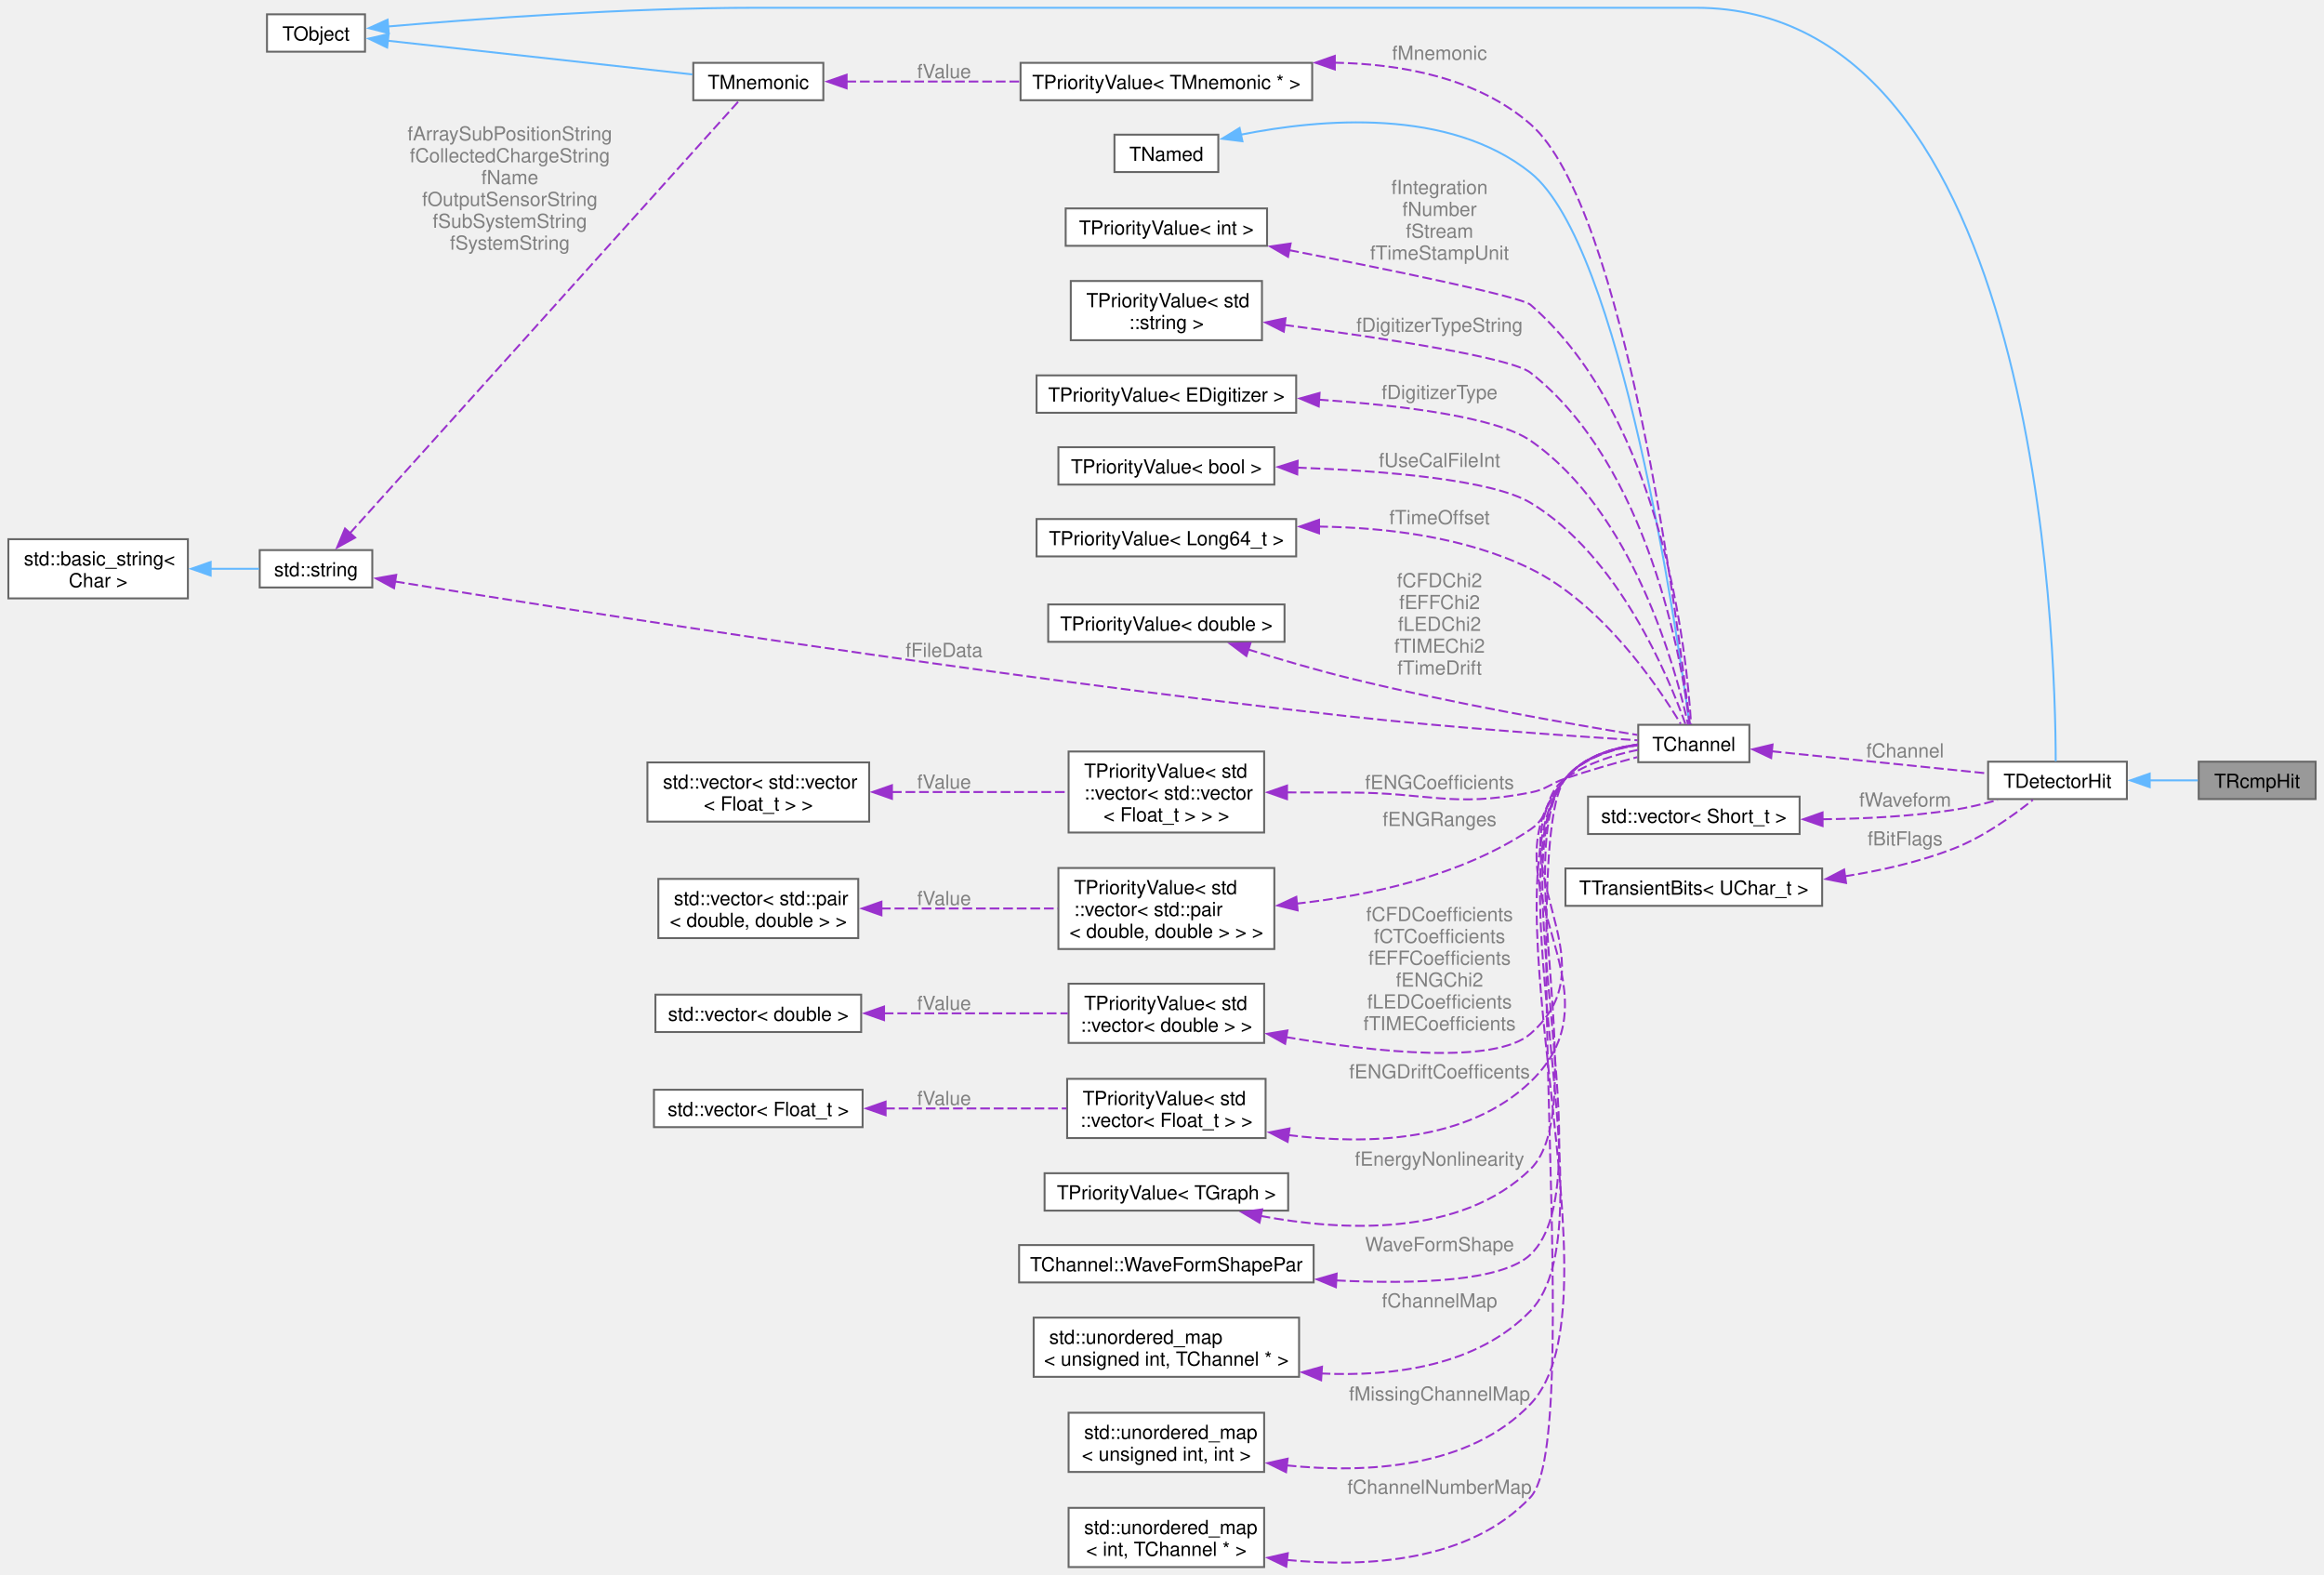
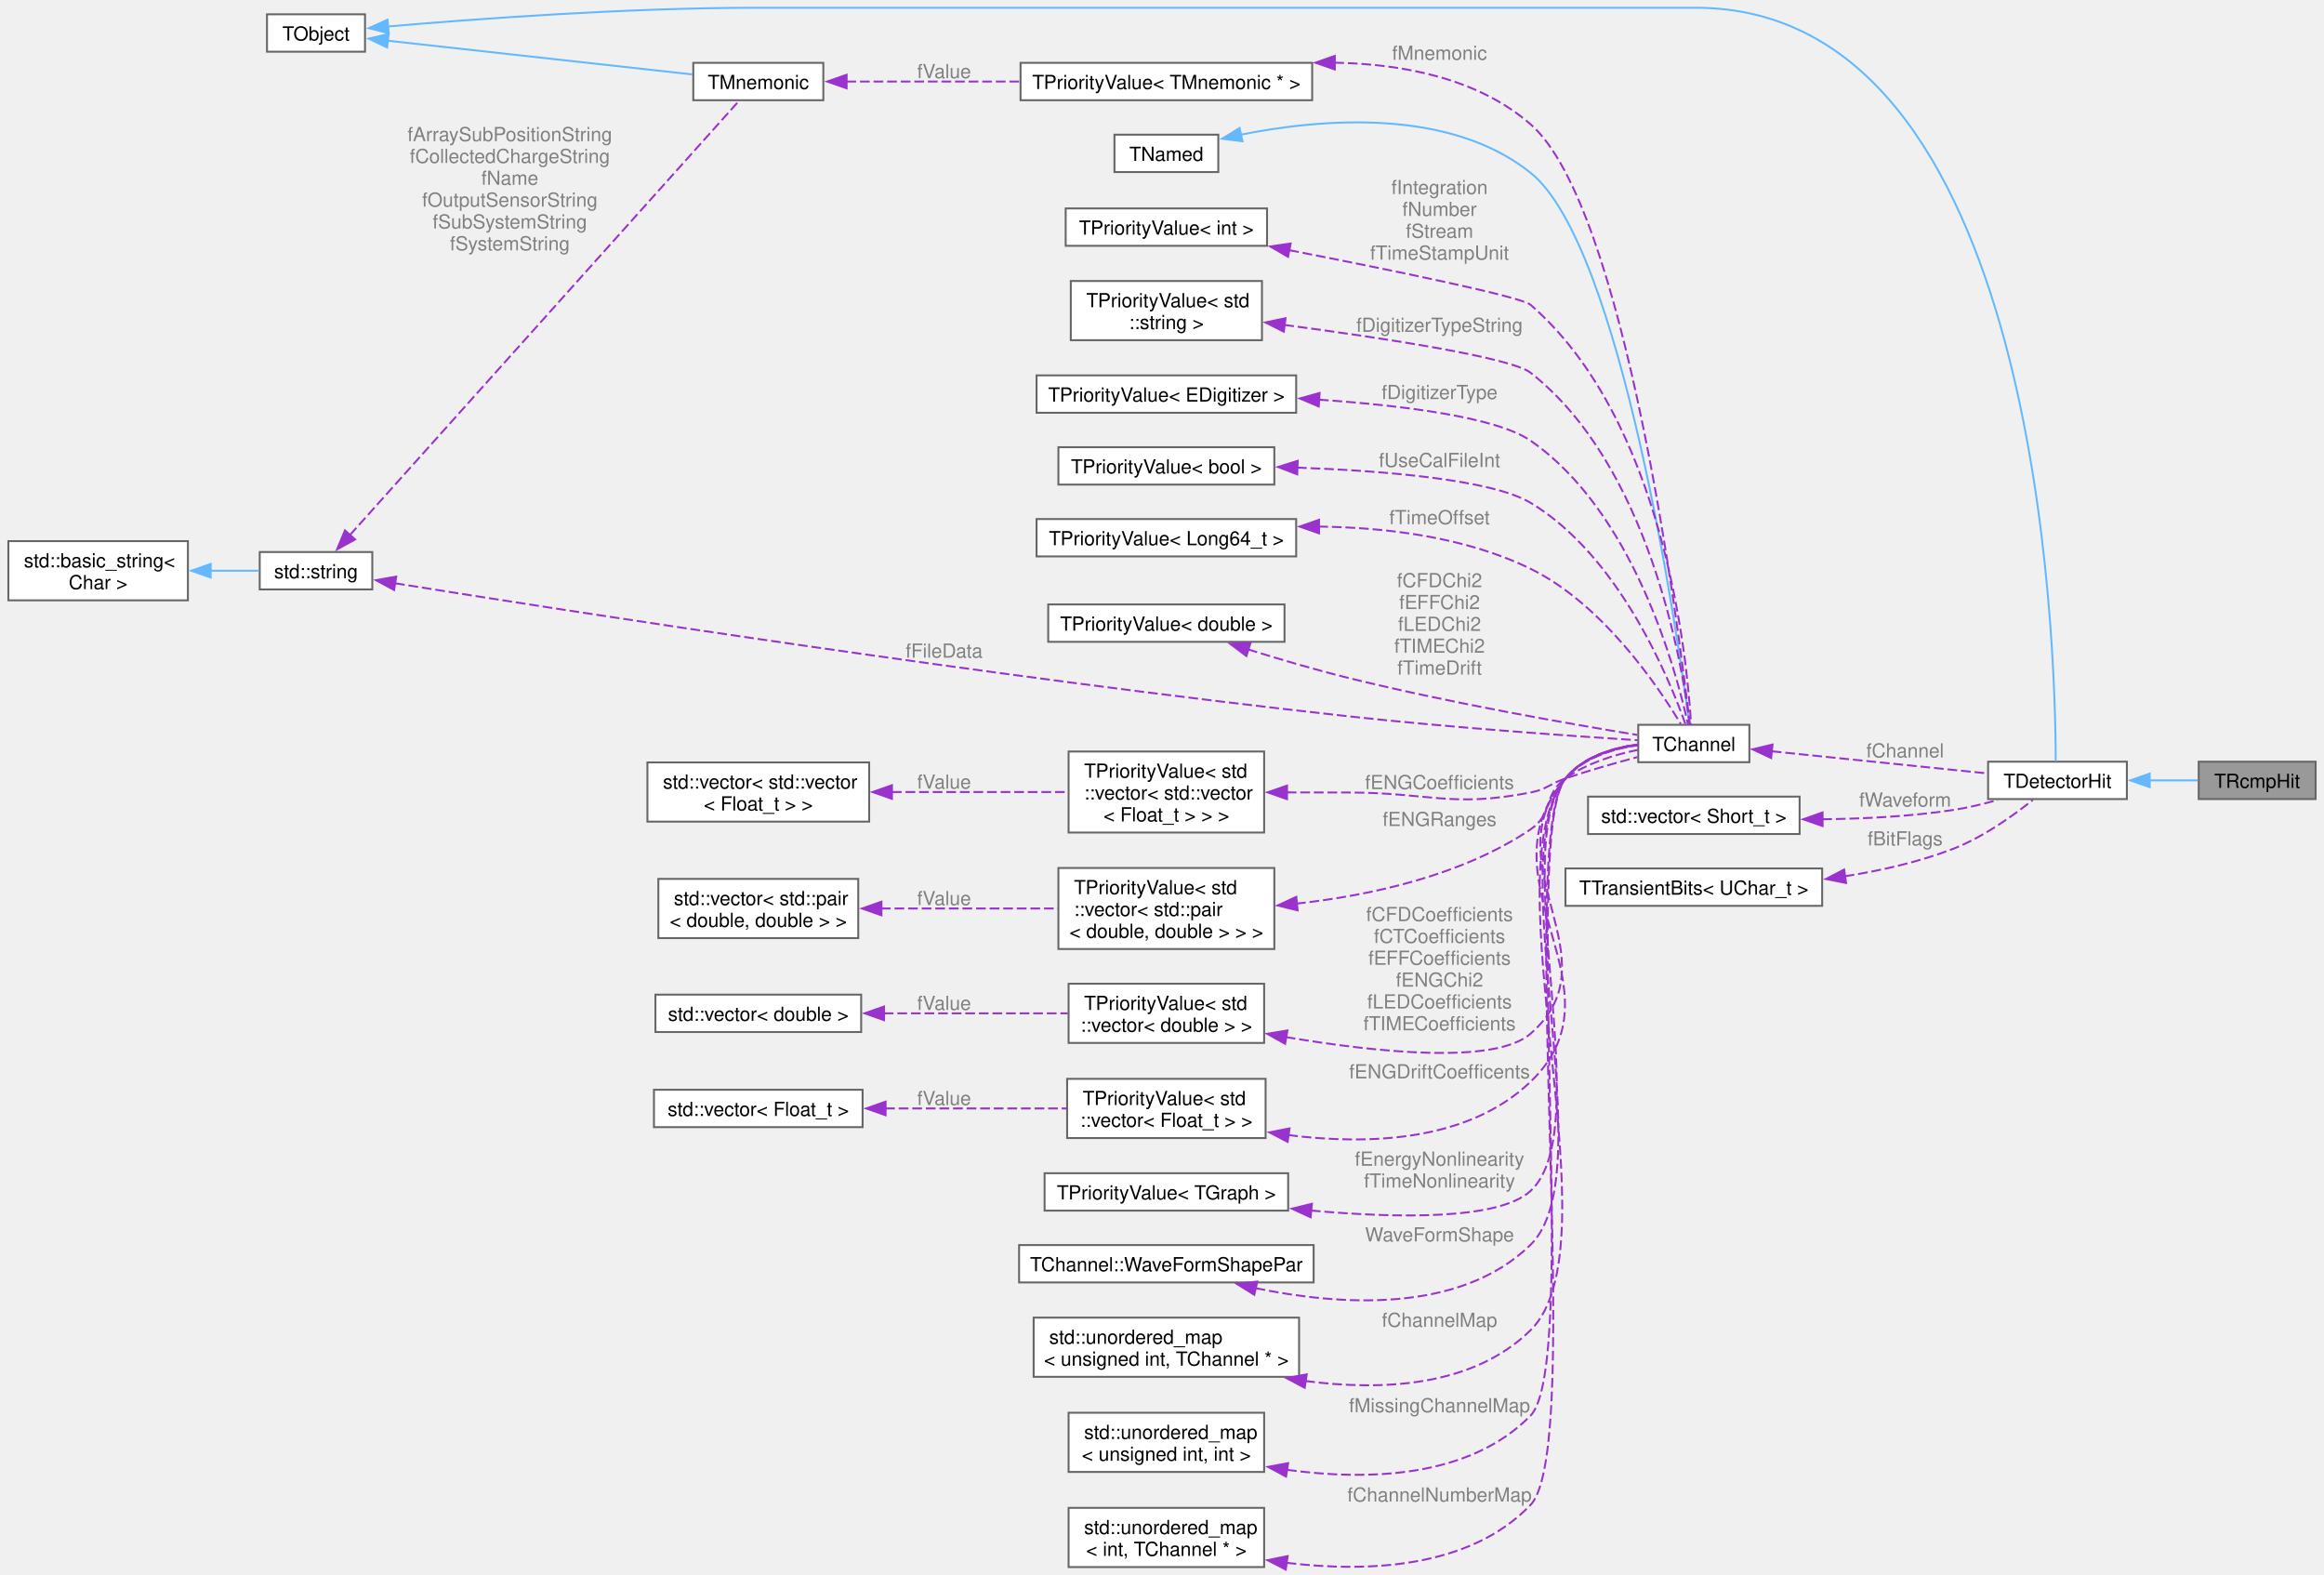
<svg xmlns="http://www.w3.org/2000/svg" xmlns:xlink="http://www.w3.org/1999/xlink" width="1197pt" height="811pt" viewBox="0.00 0.00 1196.75 811.25">
  <g id="graph0" class="graph" transform="scale(1 1) rotate(0) translate(4 807.25)">
    <g id="Node000001" class="node">
      <g id="a_Node000001">
        <a xlink:title=" ">
          <polygon fill="#999999" stroke="#666666" points="1188.75,-414.88 1128.5,-414.88 1128.5,-395.62 1188.75,-395.62 1188.75,-414.88" />
          <text text-anchor="middle" x="1158.62" y="-401.38" font-family="Helvetica,sans-Serif" font-size="10.00">TRcmpHit</text>
        </a>
      </g>
    </g>
    <g id="Node000002" class="node">
      <g id="a_Node000002">
        <a xlink:href="class_t_detector_hit.html" target="_top" xlink:title=" ">
          <polygon fill="white" stroke="#666666" points="1091.5,-414.88 1020,-414.88 1020,-395.62 1091.5,-395.62 1091.5,-414.88" />
          <text text-anchor="middle" x="1055.75" y="-401.38" font-family="Helvetica,sans-Serif" font-size="10.00">TDetectorHit</text>
        </a>
      </g>
    </g>
    <g id="edge1_Node000001_Node000002" class="edge">
      <g id="a_edge1_Node000001_Node000002">
        <a xlink:title=" ">
          <path fill="none" stroke="#63b8ff" d="M1103.12,-405.25C1111.6,-405.25 1120.23,-405.25 1128.05,-405.25" />
          <polygon fill="#63b8ff" stroke="#63b8ff" points="1103.26,-401.75 1093.26,-405.25 1103.26,-408.75 1103.26,-401.75" />
        </a>
      </g>
    </g>
    <g id="Node000003" class="node">
      <g id="a_Node000003">
        <a xlink:title=" ">
          <polygon fill="white" stroke="#666666" points="183.75,-799.88 133.25,-799.88 133.25,-780.62 183.75,-780.62 183.75,-799.88" />
          <text text-anchor="middle" x="158.5" y="-786.38" font-family="Helvetica,sans-Serif" font-size="10.00">TObject</text>
        </a>
      </g>
    </g>
    <g id="edge2_Node000002_Node000003" class="edge">
      <g id="a_edge2_Node000002_Node000003">
        <a xlink:title=" ">
          <path fill="none" stroke="#63b8ff" d="M195.58,-793.61C240.14,-797.46 318.27,-803.25 385.38,-803.25 385.38,-803.25 385.38,-803.25 869.38,-803.25 1046.22,-803.25 1054.78,-476.38 1054.83,-415.09" />
          <polygon fill="#63b8ff" stroke="#63b8ff" points="195.98,-790.13 185.71,-792.74 195.37,-797.1 195.98,-790.13" />
        </a>
      </g>
    </g>
    <g id="Node000014" class="node">
      <g id="a_Node000014">
        <a xlink:href="class_t_mnemonic.html" target="_top" xlink:title=" ">
          <polygon fill="white" stroke="#666666" points="419.88,-774.88 352.88,-774.88 352.88,-755.62 419.88,-755.62 419.88,-774.88" />
          <text text-anchor="middle" x="386.38" y="-761.38" font-family="Helvetica,sans-Serif" font-size="10.00">TMnemonic</text>
        </a>
      </g>
    </g>
    <g id="edge14_Node000014_Node000003" class="edge">
      <g id="a_edge14_Node000014_Node000003">
        <a xlink:title=" ">
          <path fill="none" stroke="#63b8ff" d="M195.48,-786.27C238.71,-781.48 310.6,-773.53 352.43,-768.9" />
          <polygon fill="#63b8ff" stroke="#63b8ff" points="195.16,-782.78 185.61,-787.36 195.93,-789.74 195.16,-782.78" />
        </a>
      </g>
    </g>
    <g id="Node000004" class="node">
      <g id="a_Node000004">
        <a xlink:title=" ">
          <polygon fill="white" stroke="#666666" points="922.88,-396.88 813.88,-396.88 813.88,-377.62 922.88,-377.62 922.88,-396.88" />
          <text text-anchor="middle" x="868.38" y="-383.38" font-family="Helvetica,sans-Serif" font-size="10.00">std::vector&lt; Short_t &gt;</text>
        </a>
      </g>
    </g>
    <g id="edge3_Node000002_Node000004" class="edge">
      <g id="a_edge3_Node000002_Node000004">
        <a xlink:title=" ">
          <path fill="none" stroke="#9a32cd" stroke-dasharray="5,2" d="M934.57,-385.23C956.14,-385.46 980.19,-386.68 1002,-390 1009.54,-391.15 1017.52,-393.07 1024.93,-395.16" />
          <polygon fill="#9a32cd" stroke="#9a32cd" points="934.73,-381.73 924.72,-385.2 934.71,-388.73 934.73,-381.73" />
        </a>
      </g>
      <text text-anchor="middle" x="977.25" y="-391.75" font-family="Helvetica,sans-Serif" font-size="10.00" fill="grey"> fWaveform</text>
    </g>
    <g id="Node000005" class="node">
      <g id="a_Node000005">
        <a xlink:href="class_t_channel.html" target="_top" xlink:title=" ">
          <polygon fill="white" stroke="#666666" points="897,-433.88 839.75,-433.88 839.75,-414.62 897,-414.62 897,-433.88" />
          <text text-anchor="middle" x="868.38" y="-420.38" font-family="Helvetica,sans-Serif" font-size="10.00">TChannel</text>
        </a>
      </g>
    </g>
    <g id="edge4_Node000002_Node000005" class="edge">
      <g id="a_edge4_Node000002_Node000005">
        <a xlink:title=" ">
          <path fill="none" stroke="#9a32cd" stroke-dasharray="5,2" d="M908.55,-420.23C941.38,-416.87 987.83,-412.11 1019.51,-408.86" />
          <polygon fill="#9a32cd" stroke="#9a32cd" points="908.22,-416.75 898.63,-421.25 908.94,-423.71 908.22,-416.75" />
        </a>
      </g>
      <text text-anchor="middle" x="977.25" y="-417.07" font-family="Helvetica,sans-Serif" font-size="10.00" fill="grey"> fChannel</text>
    </g>
    <g id="Node000006" class="node">
      <g id="a_Node000006">
        <a xlink:title=" ">
          <polygon fill="white" stroke="#666666" points="623.38,-737.88 569.88,-737.88 569.88,-718.62 623.38,-718.62 623.38,-737.88" />
          <text text-anchor="middle" x="596.62" y="-724.38" font-family="Helvetica,sans-Serif" font-size="10.00">TNamed</text>
        </a>
      </g>
    </g>
    <g id="edge5_Node000005_Node000006" class="edge">
      <g id="a_edge5_Node000005_Node000006">
        <a xlink:title=" ">
          <path fill="none" stroke="#63b8ff" d="M635,-737.88C676.2,-746.1 742.18,-751.88 784.25,-718.25 830.96,-680.91 859.88,-481.23 866.11,-434.18" />
          <polygon fill="#63b8ff" stroke="#63b8ff" points="635.82,-734.48 625.31,-735.79 634.35,-741.32 635.82,-734.48" />
        </a>
      </g>
    </g>
    <g id="Node000007" class="node">
      <g id="a_Node000007">
        <a xlink:href="class_t_priority_value.html" target="_top" xlink:title=" ">
          <polygon fill="white" stroke="#666666" points="648.5,-699.88 544.75,-699.88 544.75,-680.62 648.5,-680.62 648.5,-699.88" />
          <text text-anchor="middle" x="596.62" y="-686.38" font-family="Helvetica,sans-Serif" font-size="10.00">TPriorityValue&lt; int &gt;</text>
        </a>
      </g>
    </g>
    <g id="edge6_Node000005_Node000007" class="edge">
      <g id="a_edge6_Node000005_Node000007">
        <a xlink:title=" ">
          <path fill="none" stroke="#9a32cd" stroke-dasharray="5,2" d="M659.94,-678.38C712.31,-668.17 779.41,-654.45 784.25,-650.25 852.77,-590.79 864.85,-469.75 866.95,-434.25" />
          <polygon fill="#9a32cd" stroke="#9a32cd" points="659.32,-674.94 650.17,-680.28 660.65,-681.81 659.32,-674.94" />
        </a>
      </g>
      <text text-anchor="middle" x="737.38" y="-707.26" font-family="Helvetica,sans-Serif" font-size="10.00" fill="grey"> fIntegration</text>
      <text text-anchor="middle" x="737.38" y="-696.01" font-family="Helvetica,sans-Serif" font-size="10.00" fill="grey">fNumber</text>
      <text text-anchor="middle" x="737.38" y="-684.76" font-family="Helvetica,sans-Serif" font-size="10.00" fill="grey">fStream</text>
      <text text-anchor="middle" x="737.38" y="-673.51" font-family="Helvetica,sans-Serif" font-size="10.00" fill="grey">fTimeStampUnit</text>
    </g>
    <g id="Node000008" class="node">
      <g id="a_Node000008">
        <a xlink:title=" ">
          <polygon fill="white" stroke="#666666" points="645.88,-662.5 547.38,-662.5 547.38,-632 645.88,-632 645.88,-662.5" />
          <text text-anchor="start" x="555.38" y="-649" font-family="Helvetica,sans-Serif" font-size="10.00">TPriorityValue&lt; std</text>
          <text text-anchor="middle" x="596.62" y="-637.75" font-family="Helvetica,sans-Serif" font-size="10.00">::string &gt;</text>
        </a>
      </g>
    </g>
    <g id="edge7_Node000005_Node000008" class="edge">
      <g id="a_edge7_Node000005_Node000008">
        <a xlink:title=" ">
          <path fill="none" stroke="#9a32cd" stroke-dasharray="5,2" d="M657.37,-639.88C708.1,-633.16 774.24,-623.1 784.25,-615.25 845.15,-567.49 862.32,-466.11 866.31,-434.13" />
          <polygon fill="#9a32cd" stroke="#9a32cd" points="657.12,-636.38 647.66,-641.15 658.03,-643.33 657.12,-636.38" />
        </a>
      </g>
      <text text-anchor="middle" x="737.38" y="-636.31" font-family="Helvetica,sans-Serif" font-size="10.00" fill="grey"> fDigitizerTypeString</text>
    </g>
    <g id="Node000009" class="node">
      <g id="a_Node000009">
        <a xlink:href="class_t_priority_value.html" target="_top" xlink:title=" ">
          <polygon fill="white" stroke="#666666" points="663.5,-613.88 529.75,-613.88 529.75,-594.62 663.5,-594.62 663.5,-613.88" />
          <text text-anchor="middle" x="596.62" y="-600.38" font-family="Helvetica,sans-Serif" font-size="10.00">TPriorityValue&lt; EDigitizer &gt;</text>
        </a>
      </g>
    </g>
    <g id="edge8_Node000005_Node000009" class="edge">
      <g id="a_edge8_Node000005_Node000009">
        <a xlink:title=" ">
          <path fill="none" stroke="#9a32cd" stroke-dasharray="5,2" d="M675.25,-601.36C718.33,-598.39 766.67,-592.39 784.25,-580.25 837.27,-543.62 859.24,-462.11 865.42,-434" />
          <polygon fill="#9a32cd" stroke="#9a32cd" points="675.13,-597.86 665.37,-601.99 675.57,-604.84 675.13,-597.86" />
        </a>
      </g>
      <text text-anchor="middle" x="737.38" y="-601.69" font-family="Helvetica,sans-Serif" font-size="10.00" fill="grey"> fDigitizerType</text>
    </g>
    <g id="Node000010" class="node">
      <g id="a_Node000010">
        <a xlink:href="class_t_priority_value.html" target="_top" xlink:title=" ">
          <polygon fill="white" stroke="#666666" points="652.25,-576.88 541,-576.88 541,-557.62 652.25,-557.62 652.25,-576.88" />
          <text text-anchor="middle" x="596.62" y="-563.38" font-family="Helvetica,sans-Serif" font-size="10.00">TPriorityValue&lt; bool &gt;</text>
        </a>
      </g>
    </g>
    <g id="edge9_Node000005_Node000010" class="edge">
      <g id="a_edge9_Node000005_Node000010">
        <a xlink:title=" ">
          <path fill="none" stroke="#9a32cd" stroke-dasharray="5,2" d="M663.93,-566.38C709.2,-564.7 764.43,-560.15 784.25,-548.25 829.58,-521.03 855.45,-458.45 864.09,-434.15" />
          <polygon fill="#9a32cd" stroke="#9a32cd" points="664.05,-562.88 654.17,-566.7 664.28,-569.87 664.05,-562.88" />
        </a>
      </g>
      <text text-anchor="middle" x="737.38" y="-566.68" font-family="Helvetica,sans-Serif" font-size="10.00" fill="grey"> fUseCalFileInt</text>
    </g>
    <g id="Node000011" class="node">
      <g id="a_Node000011">
        <a xlink:href="class_t_priority_value.html" target="_top" xlink:title=" ">
          <polygon fill="white" stroke="#666666" points="663.5,-539.88 529.75,-539.88 529.75,-520.62 663.5,-520.62 663.5,-539.88" />
          <text text-anchor="middle" x="596.62" y="-526.38" font-family="Helvetica,sans-Serif" font-size="10.00">TPriorityValue&lt; Long64_t &gt;</text>
        </a>
      </g>
    </g>
    <g id="edge10_Node000005_Node000011" class="edge">
      <g id="a_edge10_Node000005_Node000011">
        <a xlink:title=" ">
          <path fill="none" stroke="#9a32cd" stroke-dasharray="5,2" d="M674.91,-536C709.88,-535.56 750.78,-530.64 784.25,-514.25 821.31,-496.1 849.94,-453.78 861.63,-434.34" />
          <polygon fill="#9a32cd" stroke="#9a32cd" points="675.29,-532.5 665.29,-535.99 675.29,-539.5 675.29,-532.5" />
        </a>
      </g>
      <text text-anchor="middle" x="737.38" y="-537.22" font-family="Helvetica,sans-Serif" font-size="10.00" fill="grey"> fTimeOffset</text>
    </g>
    <g id="Node000012" class="node">
      <g id="a_Node000012">
        <a xlink:href="class_t_priority_value.html" target="_top" xlink:title=" ">
          <polygon fill="white" stroke="#666666" points="657.5,-495.88 535.75,-495.88 535.75,-476.62 657.5,-476.62 657.5,-495.88" />
          <text text-anchor="middle" x="596.62" y="-482.38" font-family="Helvetica,sans-Serif" font-size="10.00">TPriorityValue&lt; double &gt;</text>
        </a>
      </g>
    </g>
    <g id="edge11_Node000005_Node000012" class="edge">
      <g id="a_edge11_Node000005_Node000012">
        <a xlink:title=" ">
          <path fill="none" stroke="#9a32cd" stroke-dasharray="5,2" d="M638.6,-472.76C654.67,-467.73 673.35,-462.23 690.5,-458 742.55,-445.16 804.24,-434.37 839.3,-428.66" />
          <polygon fill="#9a32cd" stroke="#9a32cd" points="637.85,-469.32 629.38,-475.68 639.97,-475.99 637.85,-469.32" />
        </a>
      </g>
      <text text-anchor="middle" x="737.38" y="-504.75" font-family="Helvetica,sans-Serif" font-size="10.00" fill="grey"> fCFDChi2</text>
      <text text-anchor="middle" x="737.38" y="-493.5" font-family="Helvetica,sans-Serif" font-size="10.00" fill="grey">fEFFChi2</text>
      <text text-anchor="middle" x="737.38" y="-482.25" font-family="Helvetica,sans-Serif" font-size="10.00" fill="grey">fLEDChi2</text>
      <text text-anchor="middle" x="737.38" y="-471" font-family="Helvetica,sans-Serif" font-size="10.00" fill="grey">fTIMEChi2</text>
      <text text-anchor="middle" x="737.38" y="-459.75" font-family="Helvetica,sans-Serif" font-size="10.00" fill="grey">fTimeDrift</text>
    </g>
    <g id="Node000013" class="node">
      <g id="a_Node000013">
        <a xlink:href="class_t_priority_value.html" target="_top" xlink:title=" ">
          <polygon fill="white" stroke="#666666" points="671.75,-774.88 521.5,-774.88 521.5,-755.62 671.75,-755.62 671.75,-774.88" />
          <text text-anchor="middle" x="596.62" y="-761.38" font-family="Helvetica,sans-Serif" font-size="10.00">TPriorityValue&lt; TMnemonic * &gt;</text>
        </a>
      </g>
    </g>
    <g id="edge12_Node000005_Node000013" class="edge">
      <g id="a_edge12_Node000005_Node000013">
        <a xlink:title=" ">
          <path fill="none" stroke="#9a32cd" stroke-dasharray="5,2" d="M683.15,-774.96C718.24,-774.33 756.95,-767.03 784.25,-743.25 833.12,-700.68 860.58,-483.72 866.26,-434.29" />
          <polygon fill="#9a32cd" stroke="#9a32cd" points="683.42,-771.46 673.41,-774.95 683.41,-778.46 683.42,-771.46" />
        </a>
      </g>
      <text text-anchor="middle" x="737.38" y="-776.44" font-family="Helvetica,sans-Serif" font-size="10.00" fill="grey"> fMnemonic</text>
    </g>
    <g id="edge13_Node000013_Node000014" class="edge">
      <g id="a_edge13_Node000013_Node000014">
        <a xlink:title=" ">
          <path fill="none" stroke="#9a32cd" stroke-dasharray="5,2" d="M431.77,-765.25C457.81,-765.25 491.38,-765.25 521.35,-765.25" />
          <polygon fill="#9a32cd" stroke="#9a32cd" points="431.89,-761.75 421.89,-765.25 431.89,-768.75 431.89,-761.75" />
        </a>
      </g>
      <text text-anchor="middle" x="482.12" y="-767" font-family="Helvetica,sans-Serif" font-size="10.00" fill="grey"> fValue</text>
    </g>
    <g id="Node000015" class="node">
      <g id="a_Node000015">
        <a xlink:title=" ">
-           <polygon fill="white" stroke="#666666" points="187.5,-523.88 129.5,-523.88 129.5,-504.62 187.5,-504.62 187.5,-523.88" />
-           <text text-anchor="middle" x="158.5" y="-510.38" font-family="Helvetica,sans-Serif" font-size="10.00">std::string</text>
+           <polygon fill="white" stroke="#666666" points="187.5,-522.88 129.5,-522.88 129.5,-503.62 187.5,-503.62 187.5,-522.88" />
+           <text text-anchor="middle" x="158.5" y="-509.38" font-family="Helvetica,sans-Serif" font-size="10.00">std::string</text>
        </a>
      </g>
    </g>
    <g id="edge30_Node000005_Node000015" class="edge">
      <g id="a_edge30_Node000005_Node000015">
        <a xlink:title=" ">
-           <path fill="none" stroke="#9a32cd" stroke-dasharray="5,2" d="M199.23,-507.69C287.4,-493.31 506.22,-458.71 690.5,-438.25 743.01,-432.42 804.54,-428.12 839.45,-425.91" />
-           <polygon fill="#9a32cd" stroke="#9a32cd" points="198.71,-504.23 189.41,-509.29 199.84,-511.13 198.71,-504.23" />
-         </a>
-       </g>
-       <text text-anchor="middle" x="482.12" y="-468.8" font-family="Helvetica,sans-Serif" font-size="10.00" fill="grey"> fFileData</text>
+           <path fill="none" stroke="#9a32cd" stroke-dasharray="5,2" d="M199.23,-506.79C287.41,-492.63 506.25,-458.53 690.5,-438.25 743.01,-432.47 804.55,-428.15 839.45,-425.93" />
+           <polygon fill="#9a32cd" stroke="#9a32cd" points="198.73,-503.32 189.41,-508.37 199.84,-510.23 198.73,-503.32" />
+         </a>
+       </g>
+       <text text-anchor="middle" x="482.12" y="-468.47" font-family="Helvetica,sans-Serif" font-size="10.00" fill="grey"> fFileData</text>
    </g>
    <g id="edge15_Node000014_Node000015" class="edge">
      <g id="a_edge15_Node000014_Node000015">
        <a xlink:title=" ">
-           <path fill="none" stroke="#9a32cd" stroke-dasharray="5,2" d="M175.95,-532.53C220.46,-581.99 342.15,-717.22 376.34,-755.21" />
-           <polygon fill="#9a32cd" stroke="#9a32cd" points="178.66,-530.31 169.37,-525.21 173.45,-534.99 178.66,-530.31" />
-         </a>
-       </g>
-       <text text-anchor="middle" x="258.38" y="-734.9" font-family="Helvetica,sans-Serif" font-size="10.00" fill="grey"> fArraySubPositionString</text>
-       <text text-anchor="middle" x="258.38" y="-723.65" font-family="Helvetica,sans-Serif" font-size="10.00" fill="grey">fCollectedChargeString</text>
-       <text text-anchor="middle" x="258.38" y="-712.4" font-family="Helvetica,sans-Serif" font-size="10.00" fill="grey">fName</text>
-       <text text-anchor="middle" x="258.38" y="-701.15" font-family="Helvetica,sans-Serif" font-size="10.00" fill="grey">fOutputSensorString</text>
-       <text text-anchor="middle" x="258.38" y="-689.9" font-family="Helvetica,sans-Serif" font-size="10.00" fill="grey">fSubSystemString</text>
-       <text text-anchor="middle" x="258.38" y="-678.65" font-family="Helvetica,sans-Serif" font-size="10.00" fill="grey">fSystemString</text>
+           <path fill="none" stroke="#9a32cd" stroke-dasharray="5,2" d="M175.95,-531.61C220.46,-581.26 342.15,-717.03 376.34,-755.17" />
+           <polygon fill="#9a32cd" stroke="#9a32cd" points="178.65,-529.37 169.36,-524.26 173.43,-534.04 178.65,-529.37" />
+         </a>
+       </g>
+       <text text-anchor="middle" x="258.38" y="-734.55" font-family="Helvetica,sans-Serif" font-size="10.00" fill="grey"> fArraySubPositionString</text>
+       <text text-anchor="middle" x="258.38" y="-723.3" font-family="Helvetica,sans-Serif" font-size="10.00" fill="grey">fCollectedChargeString</text>
+       <text text-anchor="middle" x="258.38" y="-712.05" font-family="Helvetica,sans-Serif" font-size="10.00" fill="grey">fName</text>
+       <text text-anchor="middle" x="258.38" y="-700.8" font-family="Helvetica,sans-Serif" font-size="10.00" fill="grey">fOutputSensorString</text>
+       <text text-anchor="middle" x="258.38" y="-689.55" font-family="Helvetica,sans-Serif" font-size="10.00" fill="grey">fSubSystemString</text>
+       <text text-anchor="middle" x="258.38" y="-678.3" font-family="Helvetica,sans-Serif" font-size="10.00" fill="grey">fSystemString</text>
    </g>
    <g id="Node000016" class="node">
      <g id="a_Node000016">
        <a xlink:title=" ">
-           <polygon fill="white" stroke="#666666" points="92.5,-529.5 0,-529.5 0,-499 92.5,-499 92.5,-529.5" />
-           <text text-anchor="start" x="8" y="-516" font-family="Helvetica,sans-Serif" font-size="10.00">std::basic_string&lt;</text>
-           <text text-anchor="middle" x="46.25" y="-504.75" font-family="Helvetica,sans-Serif" font-size="10.00"> Char &gt;</text>
+           <polygon fill="white" stroke="#666666" points="92.5,-528.5 0,-528.5 0,-498 92.5,-498 92.5,-528.5" />
+           <text text-anchor="start" x="8" y="-515" font-family="Helvetica,sans-Serif" font-size="10.00">std::basic_string&lt;</text>
+           <text text-anchor="middle" x="46.25" y="-503.75" font-family="Helvetica,sans-Serif" font-size="10.00"> Char &gt;</text>
        </a>
      </g>
    </g>
    <g id="edge16_Node000015_Node000016" class="edge">
      <g id="a_edge16_Node000015_Node000016">
        <a xlink:title=" ">
-           <path fill="none" stroke="#63b8ff" d="M104.12,-514.25C112.81,-514.25 121.45,-514.25 129.16,-514.25" />
-           <polygon fill="#63b8ff" stroke="#63b8ff" points="104.24,-510.75 94.24,-514.25 104.24,-517.75 104.24,-510.75" />
+           <path fill="none" stroke="#63b8ff" d="M104.12,-513.25C112.81,-513.25 121.45,-513.25 129.16,-513.25" />
+           <polygon fill="#63b8ff" stroke="#63b8ff" points="104.24,-509.75 94.24,-513.25 104.24,-516.75 104.24,-509.75" />
        </a>
      </g>
    </g>
    <g id="Node000017" class="node">
      <g id="a_Node000017">
        <a xlink:title=" ">
          <polygon fill="white" stroke="#666666" points="647,-420.12 546.25,-420.12 546.25,-378.38 647,-378.38 647,-420.12" />
          <text text-anchor="start" x="554.25" y="-406.62" font-family="Helvetica,sans-Serif" font-size="10.00">TPriorityValue&lt; std</text>
          <text text-anchor="start" x="554.25" y="-395.38" font-family="Helvetica,sans-Serif" font-size="10.00">::vector&lt; std::vector</text>
          <text text-anchor="middle" x="596.62" y="-384.12" font-family="Helvetica,sans-Serif" font-size="10.00">&lt; Float_t &gt; &gt; &gt;</text>
        </a>
      </g>
    </g>
    <g id="edge17_Node000005_Node000017" class="edge">
      <g id="a_edge17_Node000005_Node000017">
        <a xlink:title=" ">
          <path fill="none" stroke="#9a32cd" stroke-dasharray="5,2" d="M658.63,-399.06C669.25,-399.04 680.2,-399.01 690.5,-399 732.17,-398.94 743.34,-391.07 784.25,-399 792.72,-400.64 794.08,-403.49 802.25,-406.25 814.25,-410.31 827.72,-414.15 839.28,-417.23" />
          <polygon fill="#9a32cd" stroke="#9a32cd" points="658.78,-395.56 648.78,-399.09 658.79,-402.56 658.78,-395.56" />
        </a>
      </g>
      <text text-anchor="middle" x="737.38" y="-400.75" font-family="Helvetica,sans-Serif" font-size="10.00" fill="grey"> fENGCoefficients</text>
    </g>
    <g id="Node000018" class="node">
      <g id="a_Node000018">
        <a xlink:title=" ">
          <polygon fill="white" stroke="#666666" points="443.5,-414.5 329.25,-414.5 329.25,-384 443.5,-384 443.5,-414.5" />
          <text text-anchor="start" x="337.25" y="-401" font-family="Helvetica,sans-Serif" font-size="10.00">std::vector&lt; std::vector</text>
          <text text-anchor="middle" x="386.38" y="-389.75" font-family="Helvetica,sans-Serif" font-size="10.00">&lt; Float_t &gt; &gt;</text>
        </a>
      </g>
    </g>
    <g id="edge18_Node000017_Node000018" class="edge">
      <g id="a_edge18_Node000017_Node000018">
        <a xlink:title=" ">
          <path fill="none" stroke="#9a32cd" stroke-dasharray="5,2" d="M455.24,-399.25C484.8,-399.25 518.82,-399.25 545.97,-399.25" />
          <polygon fill="#9a32cd" stroke="#9a32cd" points="455.24,-395.75 445.24,-399.25 455.24,-402.75 455.24,-395.75" />
        </a>
      </g>
      <text text-anchor="middle" x="482.12" y="-401" font-family="Helvetica,sans-Serif" font-size="10.00" fill="grey"> fValue</text>
    </g>
    <g id="Node000019" class="node">
      <g id="a_Node000019">
        <a xlink:title=" ">
          <polygon fill="white" stroke="#666666" points="652.25,-360.12 541,-360.12 541,-318.38 652.25,-318.38 652.25,-360.12" />
          <text text-anchor="start" x="549" y="-346.62" font-family="Helvetica,sans-Serif" font-size="10.00">TPriorityValue&lt; std</text>
          <text text-anchor="start" x="549" y="-335.38" font-family="Helvetica,sans-Serif" font-size="10.00">::vector&lt; std::pair</text>
          <text text-anchor="middle" x="596.62" y="-324.12" font-family="Helvetica,sans-Serif" font-size="10.00">&lt; double, double &gt; &gt; &gt;</text>
        </a>
      </g>
    </g>
    <g id="edge19_Node000005_Node000019" class="edge">
      <g id="a_edge19_Node000005_Node000019">
        <a xlink:title=" ">
          <path fill="none" stroke="#9a32cd" stroke-dasharray="5,2" d="M663.43,-341.73C701.47,-345.92 748.69,-356.07 784.25,-380 795.99,-387.9 790.73,-398.03 802.25,-406.25 813.14,-414.02 827.24,-418.44 839.54,-420.95" />
          <polygon fill="#9a32cd" stroke="#9a32cd" points="664.25,-338.29 653.95,-340.8 663.57,-345.26 664.25,-338.29" />
        </a>
      </g>
      <text text-anchor="middle" x="737.38" y="-381.75" font-family="Helvetica,sans-Serif" font-size="10.00" fill="grey"> fENGRanges</text>
    </g>
    <g id="Node000020" class="node">
      <g id="a_Node000020">
        <a xlink:title=" ">
          <polygon fill="white" stroke="#666666" points="437.88,-354.5 334.88,-354.5 334.88,-324 437.88,-324 437.88,-354.5" />
          <text text-anchor="start" x="342.88" y="-341" font-family="Helvetica,sans-Serif" font-size="10.00">std::vector&lt; std::pair</text>
          <text text-anchor="middle" x="386.38" y="-329.75" font-family="Helvetica,sans-Serif" font-size="10.00">&lt; double, double &gt; &gt;</text>
        </a>
      </g>
    </g>
    <g id="edge20_Node000019_Node000020" class="edge">
      <g id="a_edge20_Node000019_Node000020">
        <a xlink:title=" ">
          <path fill="none" stroke="#9a32cd" stroke-dasharray="5,2" d="M449.57,-339.25C478.58,-339.25 512.81,-339.25 540.83,-339.25" />
          <polygon fill="#9a32cd" stroke="#9a32cd" points="449.83,-335.75 439.83,-339.25 449.83,-342.75 449.83,-335.75" />
        </a>
      </g>
      <text text-anchor="middle" x="482.12" y="-341" font-family="Helvetica,sans-Serif" font-size="10.00" fill="grey"> fValue</text>
    </g>
    <g id="Node000021" class="node">
      <g id="a_Node000021">
        <a xlink:title=" ">
          <polygon fill="white" stroke="#666666" points="647,-300.5 546.25,-300.5 546.25,-270 647,-270 647,-300.5" />
          <text text-anchor="start" x="554.25" y="-287" font-family="Helvetica,sans-Serif" font-size="10.00">TPriorityValue&lt; std</text>
          <text text-anchor="middle" x="596.62" y="-275.75" font-family="Helvetica,sans-Serif" font-size="10.00">::vector&lt; double &gt; &gt;</text>
        </a>
      </g>
    </g>
    <g id="edge21_Node000005_Node000021" class="edge">
      <g id="a_edge21_Node000005_Node000021">
        <a xlink:title=" ">
          <path fill="none" stroke="#9a32cd" stroke-dasharray="5,2" d="M658.14,-273.03C705.38,-265.06 765.97,-258.8 784.25,-274.75 828.7,-313.53 763.42,-361.85 802.25,-406.25 811.44,-416.76 826.16,-421.39 839.28,-423.33" />
          <polygon fill="#9a32cd" stroke="#9a32cd" points="657.81,-269.54 648.56,-274.71 659.01,-276.43 657.81,-269.54" />
        </a>
      </g>
      <text text-anchor="middle" x="737.38" y="-332.75" font-family="Helvetica,sans-Serif" font-size="10.00" fill="grey"> fCFDCoefficients</text>
      <text text-anchor="middle" x="737.38" y="-321.5" font-family="Helvetica,sans-Serif" font-size="10.00" fill="grey">fCTCoefficients</text>
      <text text-anchor="middle" x="737.38" y="-310.25" font-family="Helvetica,sans-Serif" font-size="10.00" fill="grey">fEFFCoefficients</text>
      <text text-anchor="middle" x="737.38" y="-299" font-family="Helvetica,sans-Serif" font-size="10.00" fill="grey">fENGChi2</text>
      <text text-anchor="middle" x="737.38" y="-287.75" font-family="Helvetica,sans-Serif" font-size="10.00" fill="grey">fLEDCoefficients</text>
      <text text-anchor="middle" x="737.38" y="-276.5" font-family="Helvetica,sans-Serif" font-size="10.00" fill="grey">fTIMECoefficients</text>
    </g>
    <g id="Node000022" class="node">
      <g id="a_Node000022">
        <a xlink:title=" ">
          <polygon fill="white" stroke="#666666" points="439.38,-294.88 333.38,-294.88 333.38,-275.62 439.38,-275.62 439.38,-294.88" />
          <text text-anchor="middle" x="386.38" y="-281.38" font-family="Helvetica,sans-Serif" font-size="10.00">std::vector&lt; double &gt;</text>
        </a>
      </g>
    </g>
    <g id="edge22_Node000021_Node000022" class="edge">
      <g id="a_edge22_Node000021_Node000022">
        <a xlink:title=" ">
          <path fill="none" stroke="#9a32cd" stroke-dasharray="5,2" d="M451.03,-285.25C481.49,-285.25 517.41,-285.25 545.83,-285.25" />
          <polygon fill="#9a32cd" stroke="#9a32cd" points="451.17,-281.75 441.17,-285.25 451.17,-288.75 451.17,-281.75" />
        </a>
      </g>
      <text text-anchor="middle" x="482.12" y="-287" font-family="Helvetica,sans-Serif" font-size="10.00" fill="grey"> fValue</text>
    </g>
    <g id="Node000023" class="node">
      <g id="a_Node000023">
        <a xlink:title=" ">
          <polygon fill="white" stroke="#666666" points="647.75,-251.5 545.5,-251.5 545.5,-221 647.75,-221 647.75,-251.5" />
          <text text-anchor="start" x="553.5" y="-238" font-family="Helvetica,sans-Serif" font-size="10.00">TPriorityValue&lt; std</text>
          <text text-anchor="middle" x="596.62" y="-226.75" font-family="Helvetica,sans-Serif" font-size="10.00">::vector&lt; Float_t &gt; &gt;</text>
        </a>
      </g>
    </g>
    <g id="edge23_Node000005_Node000023" class="edge">
      <g id="a_edge23_Node000005_Node000023">
        <a xlink:title=" ">
          <path fill="none" stroke="#9a32cd" stroke-dasharray="5,2" d="M659.39,-222.54C700.18,-217.39 751.9,-218.95 784.25,-250 834.69,-298.4 756.79,-353.14 802.25,-406.25 811.4,-416.94 826.28,-421.57 839.51,-423.46" />
          <polygon fill="#9a32cd" stroke="#9a32cd" points="659.09,-219.04 649.69,-223.93 660.09,-225.97 659.09,-219.04" />
        </a>
      </g>
      <text text-anchor="middle" x="737.38" y="-251.75" font-family="Helvetica,sans-Serif" font-size="10.00" fill="grey"> fENGDriftCoefficents</text>
    </g>
    <g id="Node000024" class="node">
      <g id="a_Node000024">
        <a xlink:title=" ">
          <polygon fill="white" stroke="#666666" points="440.12,-245.88 332.62,-245.88 332.62,-226.62 440.12,-226.62 440.12,-245.88" />
          <text text-anchor="middle" x="386.38" y="-232.38" font-family="Helvetica,sans-Serif" font-size="10.00">std::vector&lt; Float_t &gt;</text>
        </a>
      </g>
    </g>
    <g id="edge24_Node000023_Node000024" class="edge">
      <g id="a_edge24_Node000023_Node000024">
        <a xlink:title=" ">
          <path fill="none" stroke="#9a32cd" stroke-dasharray="5,2" d="M451.71,-236.25C481.77,-236.25 517.04,-236.25 545.14,-236.25" />
          <polygon fill="#9a32cd" stroke="#9a32cd" points="451.98,-232.75 441.98,-236.25 451.98,-239.75 451.98,-232.75" />
        </a>
      </g>
      <text text-anchor="middle" x="482.12" y="-238" font-family="Helvetica,sans-Serif" font-size="10.00" fill="grey"> fValue</text>
    </g>
    <g id="Node000025" class="node">
      <g id="a_Node000025">
        <a xlink:href="class_t_priority_value.html" target="_top" xlink:title=" ">
          <polygon fill="white" stroke="#666666" points="659.38,-202.88 533.88,-202.88 533.88,-183.62 659.38,-183.62 659.38,-202.88" />
          <text text-anchor="middle" x="596.62" y="-189.38" font-family="Helvetica,sans-Serif" font-size="10.00">TPriorityValue&lt; TGraph &gt;</text>
        </a>
      </g>
    </g>
    <g id="edge25_Node000005_Node000025" class="edge">
      <g id="a_edge25_Node000005_Node000025">
        <a xlink:title=" ">
-           <path fill="none" stroke="#9a32cd" stroke-dasharray="5,2" d="M645.18,-180.87C687.54,-172.98 748.25,-169.93 784.25,-205 816.41,-236.33 773.49,-371.77 802.25,-406.25 811.27,-417.06 826.14,-421.69 839.4,-423.56" />
-           <polygon fill="#9a32cd" stroke="#9a32cd" points="644.61,-177.41 635.5,-182.83 646,-184.27 644.61,-177.41" />
+           <path fill="none" stroke="#9a32cd" stroke-dasharray="5,2" d="M671.09,-183.67C716.06,-179.62 767.99,-178.77 784.25,-193.75 819.1,-225.86 771.98,-369.78 802.25,-406.25 811.24,-417.08 826.11,-421.71 839.38,-423.58" />
+           <polygon fill="#9a32cd" stroke="#9a32cd" points="670.95,-180.17 661.34,-184.62 671.63,-187.14 670.95,-180.17" />
        </a>
      </g>
      <text text-anchor="middle" x="737.38" y="-206.75" font-family="Helvetica,sans-Serif" font-size="10.00" fill="grey"> fEnergyNonlinearity</text>
+       <text text-anchor="middle" x="737.38" y="-195.5" font-family="Helvetica,sans-Serif" font-size="10.00" fill="grey">fTimeNonlinearity</text>
    </g>
    <g id="Node000026" class="node">
      <g id="a_Node000026">
        <a xlink:href="struct_t_channel_1_1_wave_form_shape_par.html" target="_top" xlink:title=" ">
          <polygon fill="white" stroke="#666666" points="672.5,-165.88 520.75,-165.88 520.75,-146.62 672.5,-146.62 672.5,-165.88" />
          <text text-anchor="middle" x="596.62" y="-152.38" font-family="Helvetica,sans-Serif" font-size="10.00">TChannel::WaveFormShapePar</text>
        </a>
      </g>
    </g>
    <g id="edge26_Node000005_Node000026" class="edge">
      <g id="a_edge26_Node000005_Node000026">
        <a xlink:title=" ">
-           <path fill="none" stroke="#9a32cd" stroke-dasharray="5,2" d="M684.05,-147.66C725.71,-145.6 769.74,-147.17 784.25,-161 823.8,-198.71 767.58,-364.01 802.25,-406.25 811.18,-417.13 826.05,-421.77 839.32,-423.62" />
-           <polygon fill="#9a32cd" stroke="#9a32cd" points="683.97,-144.16 674.19,-148.23 684.37,-151.15 683.97,-144.16" />
-         </a>
-       </g>
-       <text text-anchor="middle" x="737.38" y="-162.75" font-family="Helvetica,sans-Serif" font-size="10.00" fill="grey"> WaveFormShape</text>
+           <path fill="none" stroke="#9a32cd" stroke-dasharray="5,2" d="M642.61,-143.69C685.09,-134.85 747.59,-130.16 784.25,-166 822.53,-203.43 768.26,-364.89 802.25,-406.25 811.19,-417.12 826.06,-421.76 839.33,-423.61" />
+           <polygon fill="#9a32cd" stroke="#9a32cd" points="641.93,-140.26 632.94,-145.87 643.47,-147.08 641.93,-140.26" />
+         </a>
+       </g>
+       <text text-anchor="middle" x="737.38" y="-167.75" font-family="Helvetica,sans-Serif" font-size="10.00" fill="grey"> WaveFormShape</text>
    </g>
    <g id="Node000027" class="node">
      <g id="a_Node000027">
        <a xlink:title=" ">
          <polygon fill="white" stroke="#666666" points="665,-128.5 528.25,-128.5 528.25,-98 665,-98 665,-128.5" />
          <text text-anchor="start" x="536.25" y="-115" font-family="Helvetica,sans-Serif" font-size="10.00">std::unordered_map</text>
          <text text-anchor="middle" x="596.62" y="-103.75" font-family="Helvetica,sans-Serif" font-size="10.00">&lt; unsigned int, TChannel * &gt;</text>
        </a>
      </g>
    </g>
    <g id="edge27_Node000005_Node000027" class="edge">
      <g id="a_edge27_Node000005_Node000027">
        <a xlink:title=" ">
-           <path fill="none" stroke="#9a32cd" stroke-dasharray="5,2" d="M676.13,-99.73C713.97,-97.96 756.97,-103.76 784.25,-132 826.68,-175.93 763.69,-358.89 802.25,-406.25 811.14,-417.17 826,-421.8 839.29,-423.65" />
-           <polygon fill="#9a32cd" stroke="#9a32cd" points="676.35,-96.21 666.6,-100.36 676.81,-103.2 676.35,-96.21" />
-         </a>
-       </g>
-       <text text-anchor="middle" x="737.38" y="-133.75" font-family="Helvetica,sans-Serif" font-size="10.00" fill="grey"> fChannelMap</text>
+           <path fill="none" stroke="#9a32cd" stroke-dasharray="5,2" d="M668.18,-95.86C707.55,-90.68 754.51,-92.75 784.25,-122 829.37,-166.39 762.34,-357.12 802.25,-406.25 811.13,-417.18 825.99,-421.81 839.28,-423.66" />
+           <polygon fill="#9a32cd" stroke="#9a32cd" points="667.9,-92.36 658.53,-97.32 668.94,-99.29 667.9,-92.36" />
+         </a>
+       </g>
+       <text text-anchor="middle" x="737.38" y="-123.75" font-family="Helvetica,sans-Serif" font-size="10.00" fill="grey"> fChannelMap</text>
    </g>
    <g id="Node000028" class="node">
      <g id="a_Node000028">
        <a xlink:title=" ">
          <polygon fill="white" stroke="#666666" points="647,-79.5 546.25,-79.5 546.25,-49 647,-49 647,-79.5" />
          <text text-anchor="start" x="554.25" y="-66" font-family="Helvetica,sans-Serif" font-size="10.00">std::unordered_map</text>
          <text text-anchor="middle" x="596.62" y="-54.75" font-family="Helvetica,sans-Serif" font-size="10.00">&lt; unsigned int, int &gt;</text>
        </a>
      </g>
    </g>
    <g id="edge28_Node000005_Node000028" class="edge">
      <g id="a_edge28_Node000005_Node000028">
        <a xlink:title=" ">
-           <path fill="none" stroke="#9a32cd" stroke-dasharray="5,2" d="M658.62,-52.37C700.05,-48.15 752.84,-50.99 784.25,-84 833.69,-135.96 757.24,-350.41 802.25,-406.25 811.16,-417.3 826.19,-421.93 839.58,-423.73" />
-           <polygon fill="#9a32cd" stroke="#9a32cd" points="658.28,-48.89 648.76,-53.55 659.11,-55.84 658.28,-48.89" />
-         </a>
-       </g>
-       <text text-anchor="middle" x="737.38" y="-85.75" font-family="Helvetica,sans-Serif" font-size="10.00" fill="grey"> fMissingChannelMap</text>
+           <path fill="none" stroke="#9a32cd" stroke-dasharray="5,2" d="M658.77,-50.09C700.02,-44.48 752.53,-45.68 784.25,-78 809.84,-104.07 779.34,-377.8 802.25,-406.25 811.15,-417.3 826.19,-421.93 839.57,-423.74" />
+           <polygon fill="#9a32cd" stroke="#9a32cd" points="658.3,-46.62 648.95,-51.61 659.37,-53.54 658.3,-46.62" />
+         </a>
+       </g>
+       <text text-anchor="middle" x="737.38" y="-79.75" font-family="Helvetica,sans-Serif" font-size="10.00" fill="grey"> fMissingChannelMap</text>
    </g>
    <g id="Node000029" class="node">
      <g id="a_Node000029">
        <a xlink:title=" ">
          <polygon fill="white" stroke="#666666" points="647,-30.5 546.25,-30.5 546.25,0 647,0 647,-30.5" />
          <text text-anchor="start" x="554.25" y="-17" font-family="Helvetica,sans-Serif" font-size="10.00">std::unordered_map</text>
          <text text-anchor="middle" x="596.62" y="-5.75" font-family="Helvetica,sans-Serif" font-size="10.00">&lt; int, TChannel * &gt;</text>
        </a>
      </g>
    </g>
    <g id="edge29_Node000005_Node000029" class="edge">
      <g id="a_edge29_Node000005_Node000029">
        <a xlink:title=" ">
-           <path fill="none" stroke="#9a32cd" stroke-dasharray="5,2" d="M658.73,-3.67C700.22,0.34 753.03,-2.78 784.25,-36 812.45,-66.01 776.52,-374.09 802.25,-406.25 811.12,-417.33 826.15,-421.96 839.54,-423.76" />
-           <polygon fill="#9a32cd" stroke="#9a32cd" points="658.4,-0.19 648.86,-4.8 659.2,-7.14 658.4,-0.19" />
-         </a>
-       </g>
-       <text text-anchor="middle" x="737.38" y="-37.75" font-family="Helvetica,sans-Serif" font-size="10.00" fill="grey"> fChannelNumberMap</text>
+           <path fill="none" stroke="#9a32cd" stroke-dasharray="5,2" d="M658.56,-2.19C699.97,2.79 752.75,0.83 784.25,-32 813.07,-62.04 776.25,-373.74 802.25,-406.25 811.12,-417.33 826.15,-421.96 839.54,-423.76" />
+           <polygon fill="#9a32cd" stroke="#9a32cd" points="658.14,1.28 648.71,-3.55 659.1,-5.65 658.14,1.28" />
+         </a>
+       </g>
+       <text text-anchor="middle" x="737.38" y="-33.75" font-family="Helvetica,sans-Serif" font-size="10.00" fill="grey"> fChannelNumberMap</text>
    </g>
    <g id="Node000030" class="node">
      <g id="a_Node000030">
        <a xlink:href="class_t_transient_bits.html" target="_top" xlink:title=" ">
          <polygon fill="white" stroke="#666666" points="934.5,-359.88 802.25,-359.88 802.25,-340.62 934.5,-340.62 934.5,-359.88" />
          <text text-anchor="middle" x="868.38" y="-346.38" font-family="Helvetica,sans-Serif" font-size="10.00">TTransientBits&lt; UChar_t &gt;</text>
        </a>
      </g>
    </g>
    <g id="edge31_Node000002_Node000030" class="edge">
      <g id="a_edge31_Node000002_Node000030">
        <a xlink:title=" ">
          <path fill="none" stroke="#9a32cd" stroke-dasharray="5,2" d="M946.11,-355.83C964.82,-358.77 984.47,-363.23 1002,-370 1017.41,-375.95 1032.87,-387.03 1043.04,-395.18" />
          <polygon fill="#9a32cd" stroke="#9a32cd" points="946.82,-352.4 936.43,-354.44 945.83,-359.33 946.82,-352.4" />
        </a>
      </g>
      <text text-anchor="middle" x="977.25" y="-371.75" font-family="Helvetica,sans-Serif" font-size="10.00" fill="grey"> fBitFlags</text>
    </g>
  </g>
</svg>
